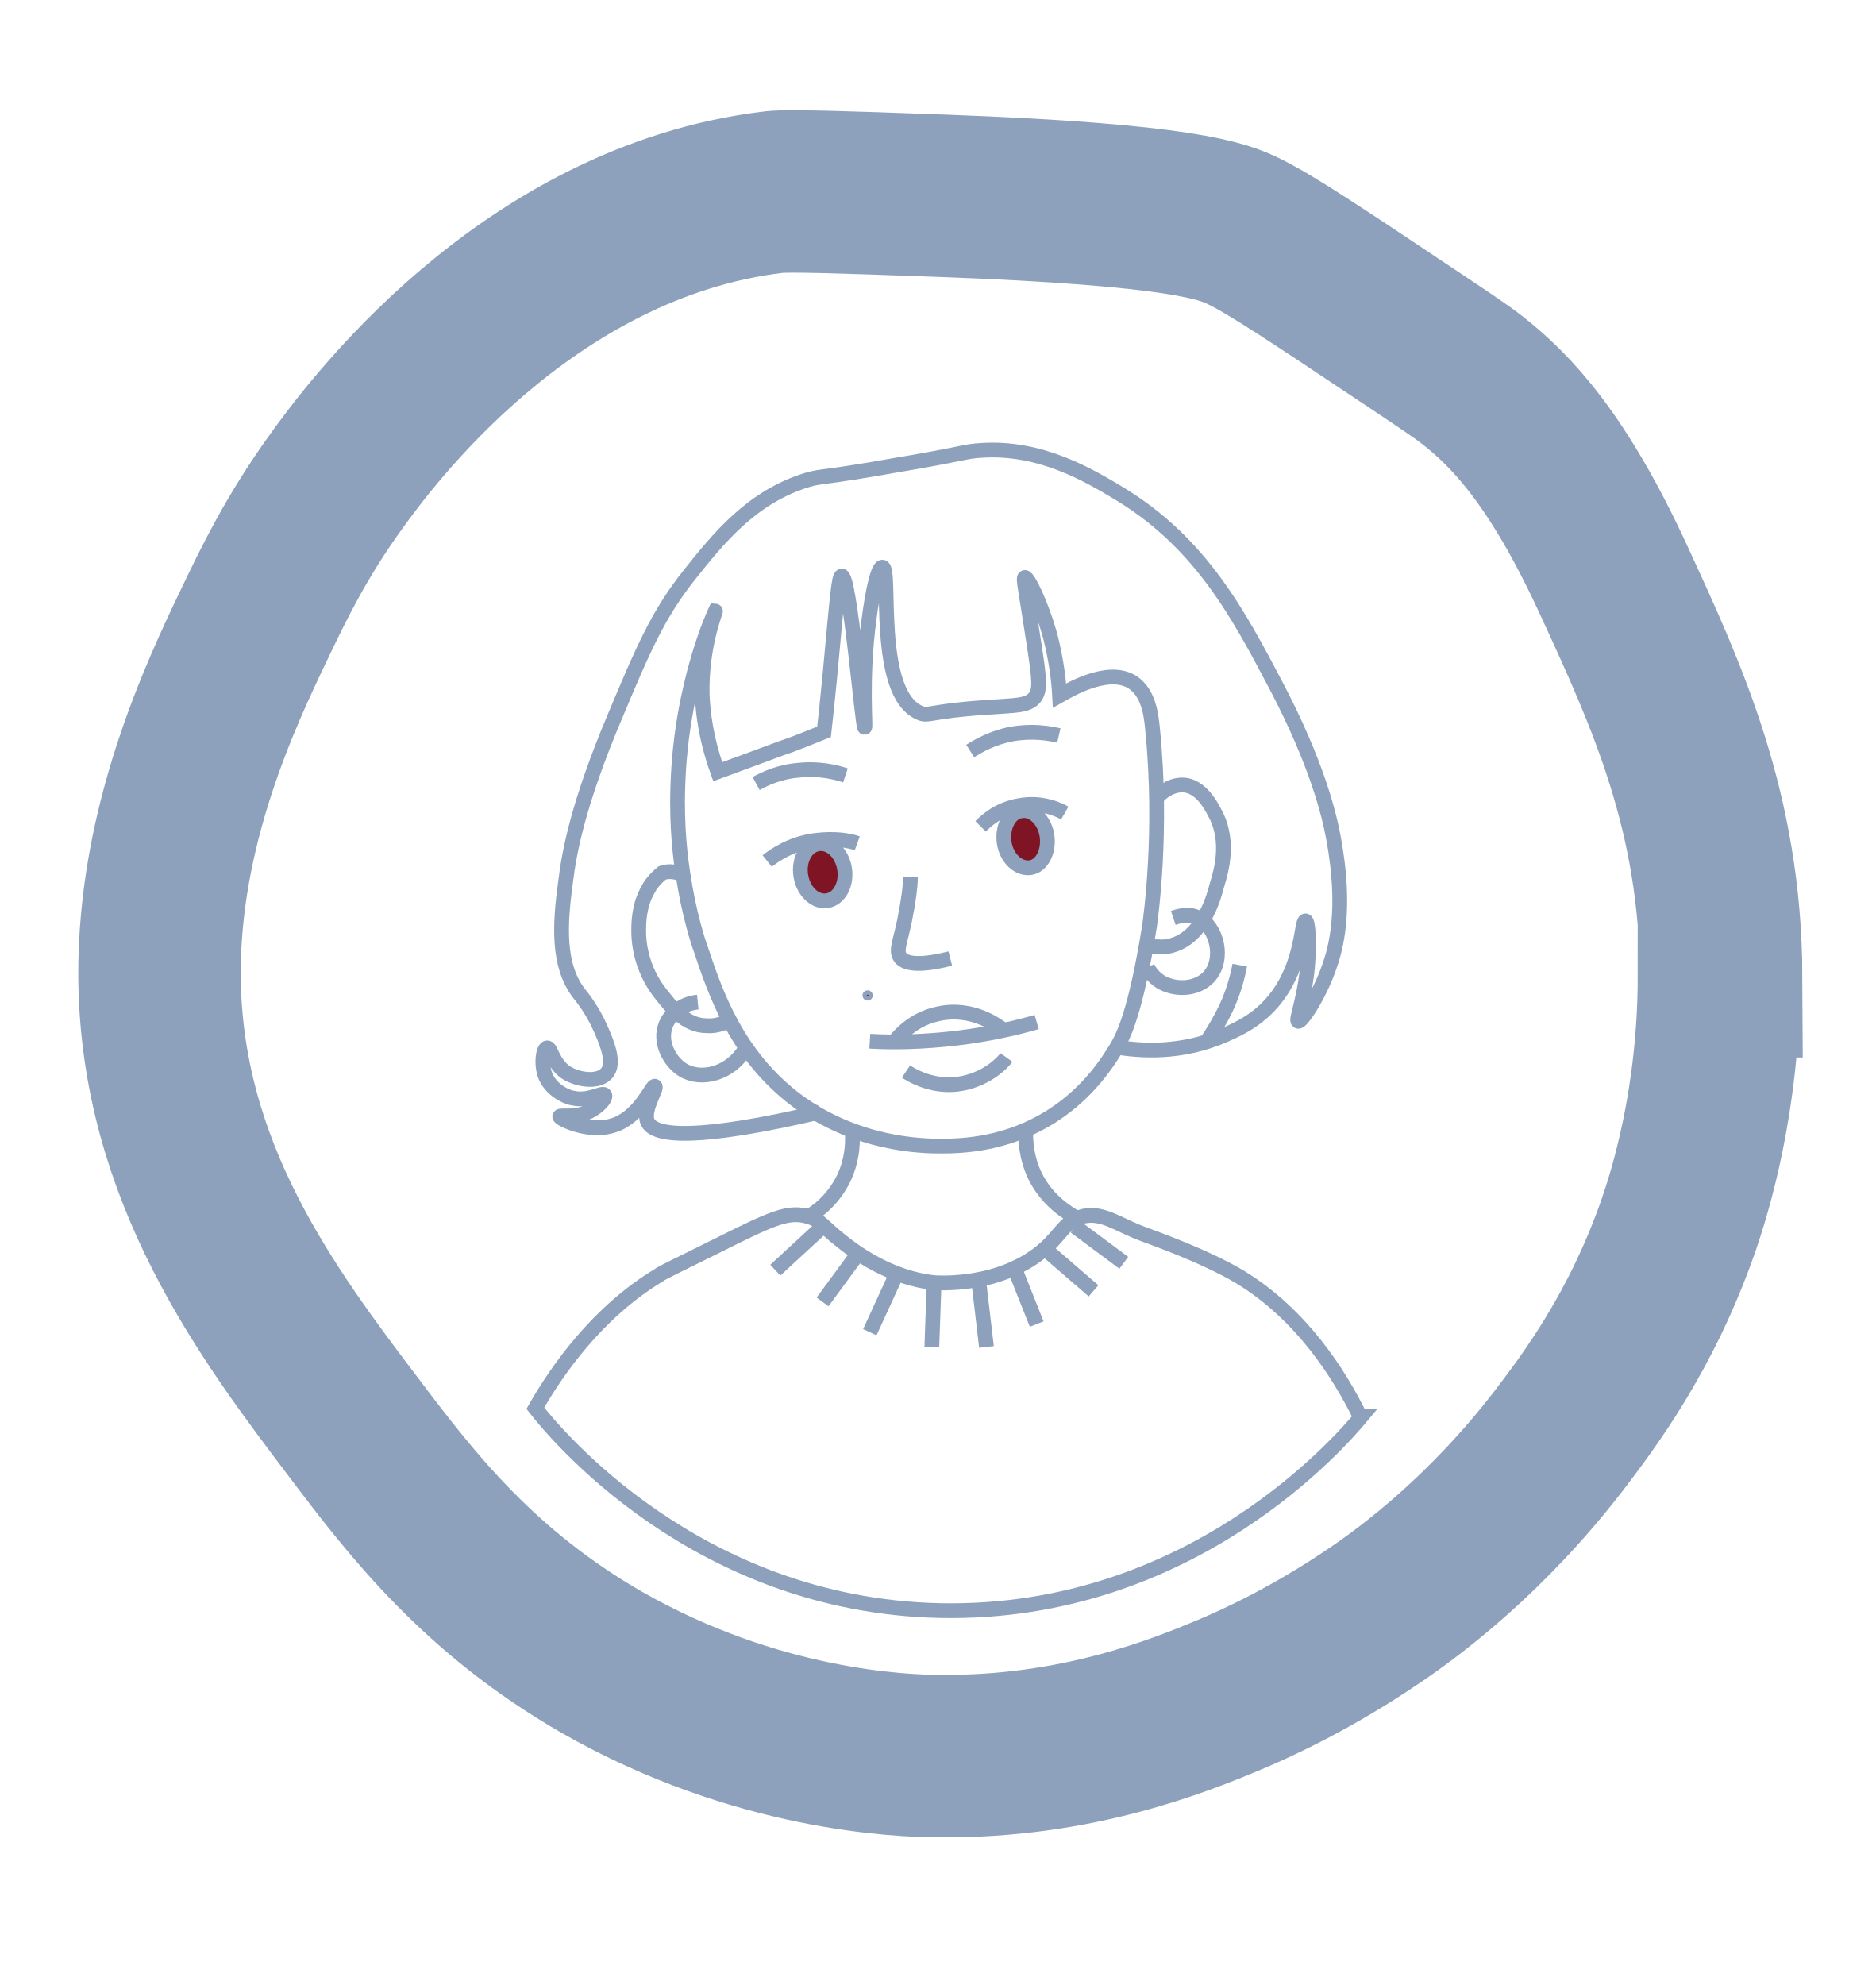
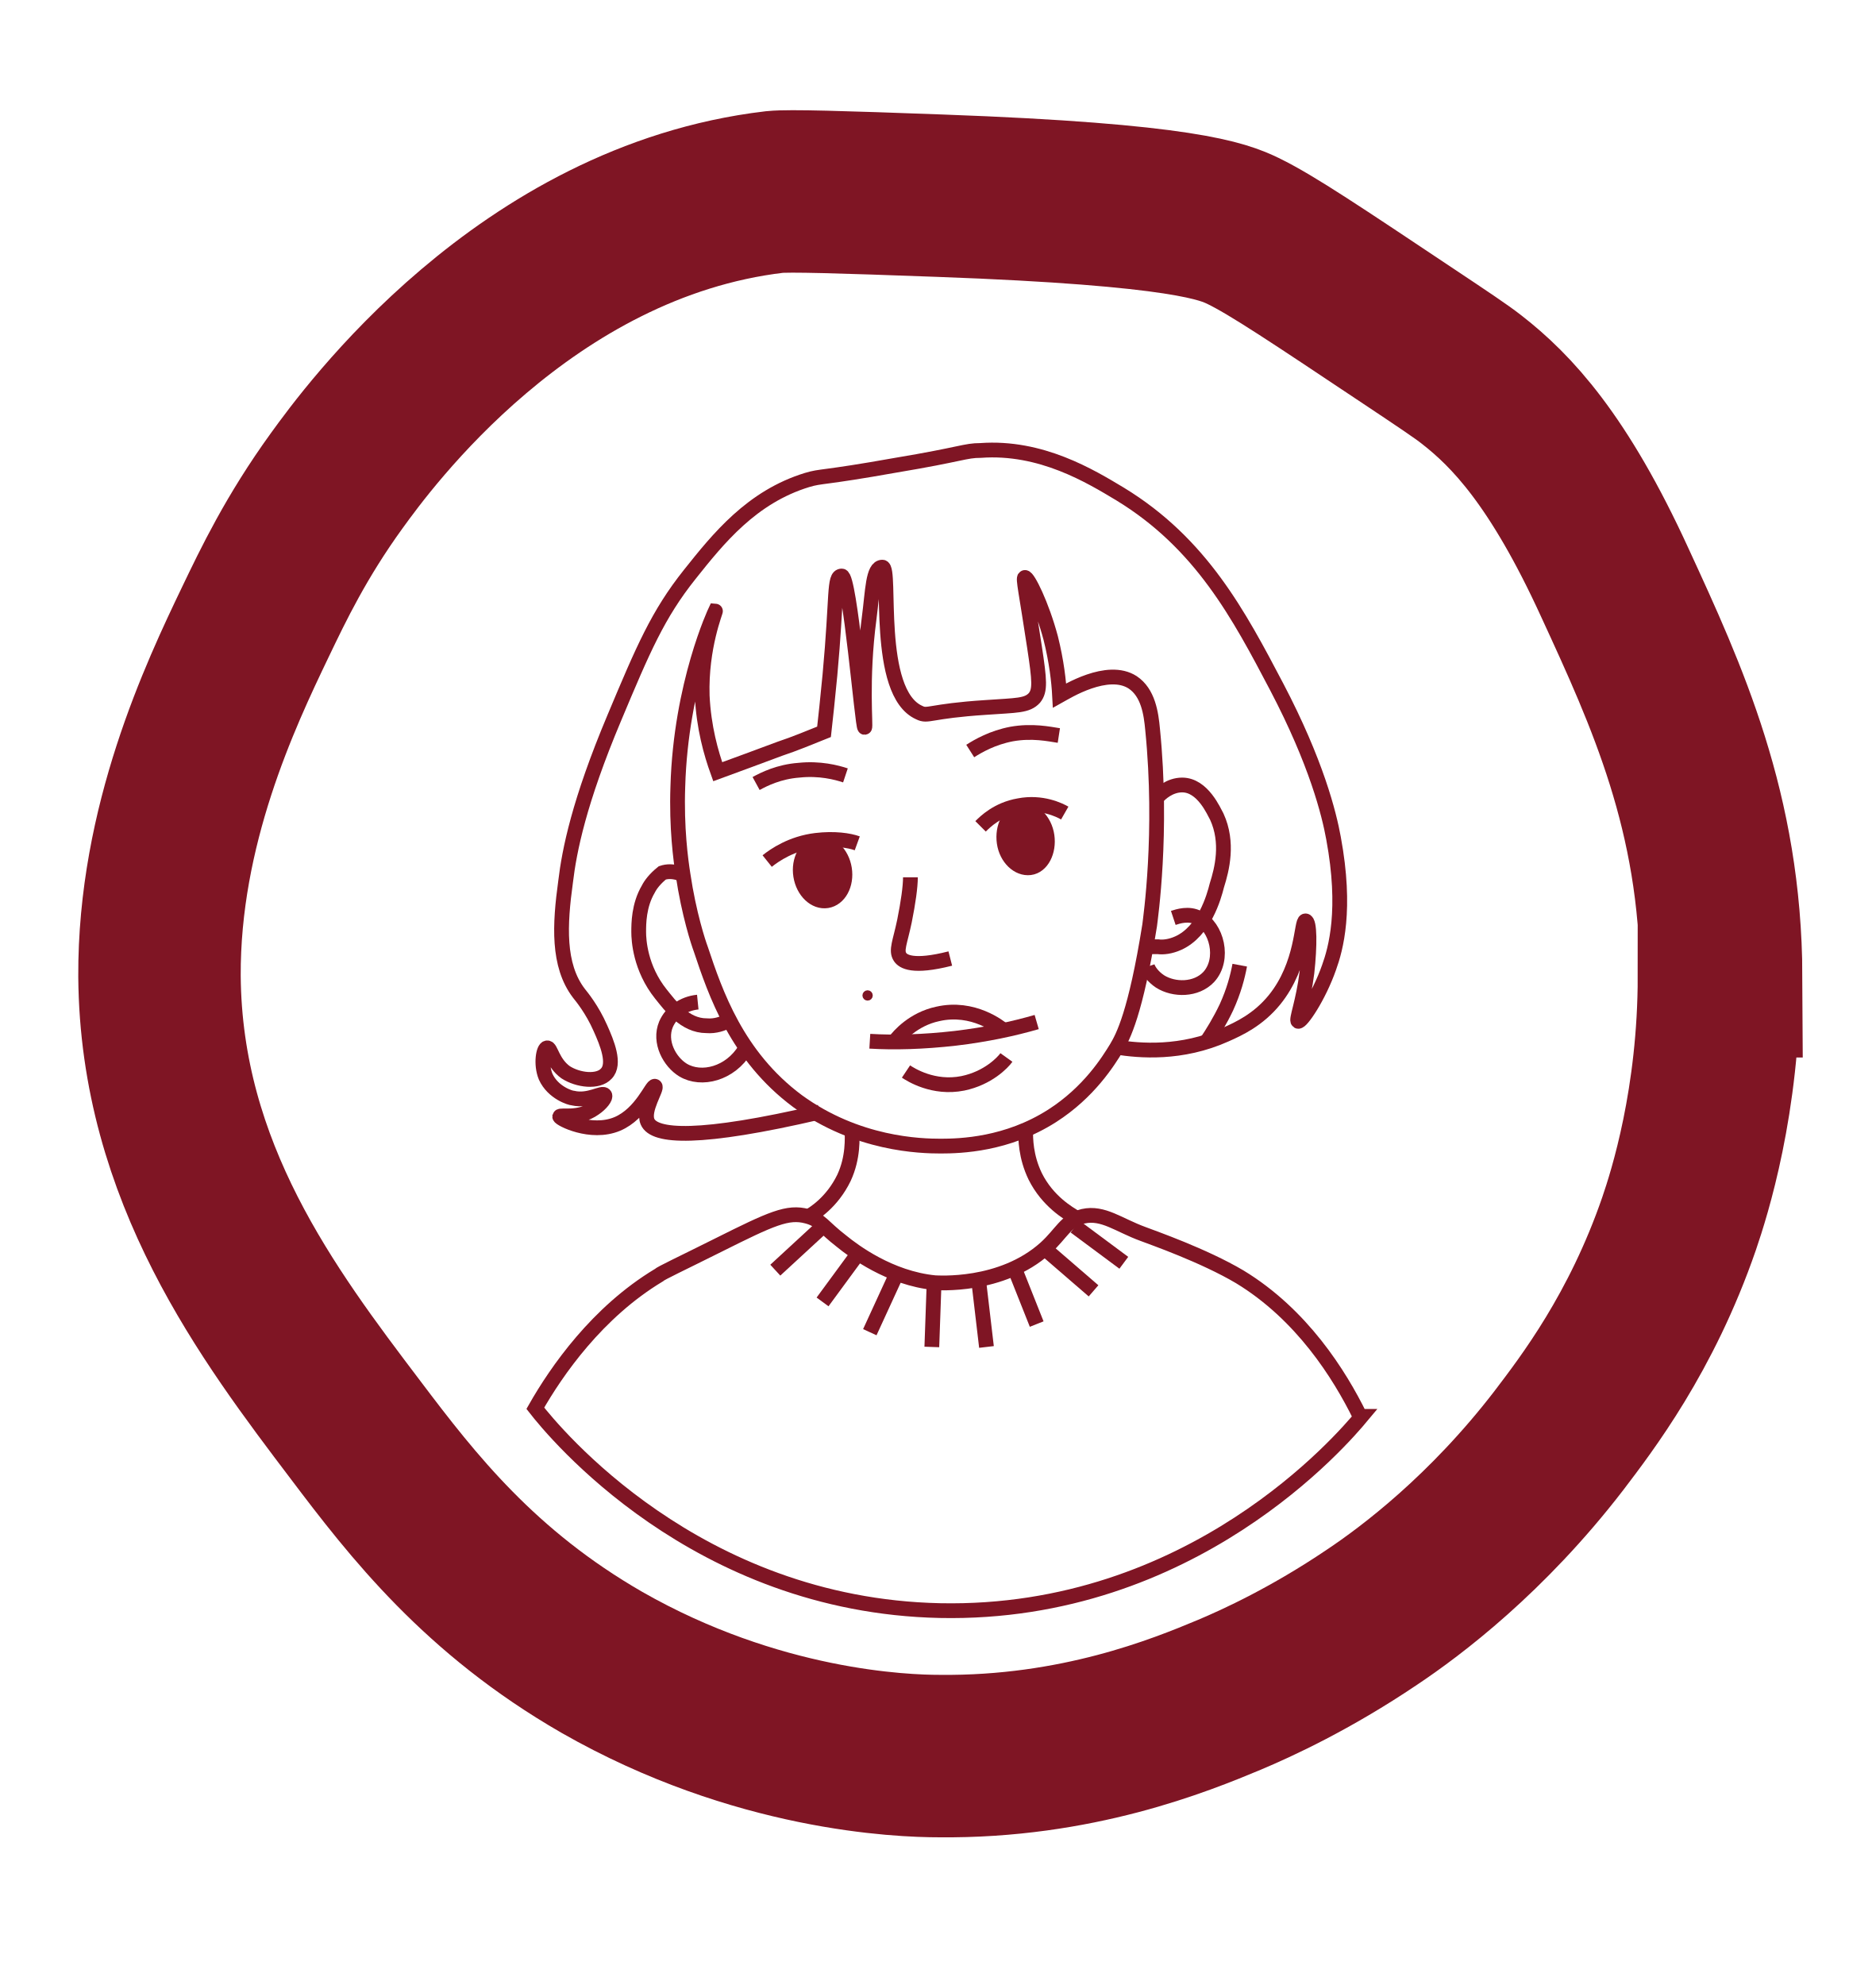
<svg xmlns="http://www.w3.org/2000/svg" id="Lag_1" version="1.1" viewBox="0 0 254 268.8">
  <defs>
    <style>
      .st0 {
        stroke-width: 22px;
      }

+       .st0, .st1 {
+         fill: none;
+       }
+ 
      .st0, .st1, .st2, .st3, .st4 {
-         stroke: #8da1bd;
+         stroke: #7f1524;
      }

      .st0, .st1, .st3, .st4 {
        stroke-miterlimit: 10;
      }

-       .st0, .st4 {
-         fill: none;
-       }
- 
-       .st1, .st2, .st3 {
-         fill: #7f1524;
-       }
- 
-       .st1, .st4 {
+       .st1, .st3 {
        stroke-width: 2px;
      }

      .st2 {
        stroke-miterlimit: 10;
        stroke-width: 2px;
      }

-       .st3 {
+       .st2, .st3, .st4 {
+         fill: #7f1524;
+       }
+ 
+       .st4 {
        stroke-width: .8px;
      }
    </style>
  </defs>
-   <path class="st0" d="M232.8,132.2c0,16.9-4,29.4-5.4,33.5-5.1,14.8-12.5,24.4-16.3,29.4-9.7,12.6-19.9,20.3-25.3,23.9-8.3,5.6-15.5,8.9-19.3,10.5-6.7,2.8-20.7,8.5-39.3,8.3-5,0-24.7-.7-45.7-12.7-16.5-9.5-25.6-21.2-33.3-31.4-11.9-15.7-26.4-34.9-26.6-61.5-.1-20.4,8.2-38,13-48,2.4-5,5.5-11.5,11-19.1,4.2-5.8,25.5-35.1,59.3-39.1,2-.2,8.8,0,22.4.5,33.1,1.2,38.4,3.5,41.1,4.8,3.9,1.9,10,6,22.3,14.2,4.8,3.2,7.2,4.8,8.6,5.9,5.4,4.2,11.8,10.9,19.4,27.5,7.1,15.4,14.3,31.1,14.4,53.3h-.3Z" />
-   <path class="st4" d="M91.8,106.5c-.2,5.6.4,10,.7,11.9.8,5.4,2.1,9.3,2.4,10.1,2,6,4.9,14.5,13.1,20.6,8.1,5.9,16.7,6.1,19.4,6.1,3,0,9-.2,15.1-4.1,5-3.2,7.6-7.4,8.7-9.2.9-1.5,2.6-4.7,4.5-16.6.1-.9,1.8-12.5.4-26.5-.2-2.2-.6-5-2.7-6.4-3.4-2.2-9,1.3-9.9,1.8-.1-1.9-.4-4.6-1.2-7.8-1.2-4.5-3.1-8.3-3.5-8.2-.3,0,.2,2.1,1.3,9.4.7,4.6.8,5.9,0,6.9-1,1.1-2.4,1-6.6,1.3-7.7.5-7.8,1.3-9,.7-6.1-2.7-3.7-19.7-5-19.7-.6,0-1.3,3.2-1.8,7-1.1,8.3-.4,14.7-.6,14.7-.3,0-2-20.5-3.1-20.5-.4,0-.6,2.6-1.6,13.4-.3,3.2-.6,5.9-.8,7.7-2,.8-3.9,1.6-6,2.3-2.9,1.1-5.7,2.1-8.4,3.1-.9-2.5-1.9-6-2.1-10.3-.2-6.6,1.9-11.5,1.8-11.5,0,0-4.7,9.9-5.1,23.8h0Z" />
-   <path class="st4" d="M98.5,138.3c-.6.3-1.6.7-2.8.6-3,0-4.9-2.7-6.2-4.3-2.8-3.5-3-7.3-3-8.4,0-1.2,0-3.6,1.3-5.8.3-.6.9-1.4,1.9-2.2h0c.6-.2,1.5-.3,2.7.2" />
-   <path class="st4" d="M94.5,135.7c-2,.2-3.6,1.4-4.3,3-1,2.4.5,5.1,2.3,6.2,2.5,1.5,6.4.5,8.4-2.8" />
-   <path class="st4" d="M156.7,108c.4-.5,1.7-1.7,3.4-1.7,2.8,0,4.3,3.6,4.7,4.3,1.6,3.5.7,7.1,0,9.3-.4,1.6-1.7,6.2-5.2,7.8-1.1.5-2.1.6-2.8.5h-1.1" />
-   <path class="st4" d="M158.9,124.3c.6-.2,2.1-.7,3.4,0,2.5,1.2,3.6,5.6,1.4,8-1.7,1.8-4.7,1.8-6.6.6-.9-.6-1.5-1.4-1.7-2" />
+   <path class="st0" d="M232.8,132.2c0,16.9-4,29.4-5.4,33.5-5.1,14.8-12.5,24.4-16.3,29.4-9.7,12.6-19.9,20.3-25.3,23.9-8.3,5.6-15.5,8.9-19.3,10.5-6.7,2.8-20.7,8.5-39.3,8.3-5,0-24.7-.7-45.7-12.7-16.5-9.5-25.6-21.2-33.3-31.4-11.9-15.7-26.4-34.9-26.6-61.5-.1-20.4,8.2-38,13-48,2.4-5,5.5-11.5,11-19.1,4.2-5.8,25.5-35.1,59.3-39.1,2-.2,8.8,0,22.4.5,33.1,1.2,38.4,3.5,41.1,4.8,3.9,1.9,10,6,22.3,14.2,4.8,3.2,7.2,4.8,8.6,5.9,5.4,4.2,11.8,10.9,19.4,27.5,7.1,15.4,14.3,31.1,14.4,53.3h-.3,0Z" />
+   <path class="st1" d="M91.8,106.5c-.2,5.6.4,10,.7,11.9.8,5.4,2.1,9.3,2.4,10.1,2,6,4.9,14.5,13.1,20.6,8.1,5.9,16.7,6.1,19.4,6.1s9-.2,15.1-4.1c5-3.2,7.6-7.4,8.7-9.2.9-1.5,2.6-4.7,4.5-16.6.1-.9,1.8-12.5.4-26.5-.2-2.2-.6-5-2.7-6.4-3.4-2.2-9,1.3-9.9,1.8-.1-1.9-.4-4.6-1.2-7.8-1.2-4.5-3.1-8.3-3.5-8.2-.3,0,.2,2.1,1.3,9.4.7,4.6.8,5.9,0,6.9-1,1.1-2.4,1-6.6,1.3-7.7.5-7.8,1.3-9,.7-6.1-2.7-3.7-19.7-5-19.7s-1.3,3.2-1.8,7c-1.1,8.3-.4,14.7-.6,14.7-.3,0-2-20.5-3.1-20.5s-.6,2.6-1.6,13.4c-.3,3.2-.6,5.9-.8,7.7-2,.8-3.9,1.6-6,2.3-2.9,1.1-5.7,2.1-8.4,3.1-.9-2.5-1.9-6-2.1-10.3-.2-6.6,1.9-11.5,1.8-11.5,0,0-4.7,9.9-5.1,23.8h0Z" />
+   <path class="st1" d="M98.5,138.3c-.6.3-1.6.7-2.8.6-3,0-4.9-2.7-6.2-4.3-2.8-3.5-3-7.3-3-8.4s0-3.6,1.3-5.8c.3-.6.9-1.4,1.9-2.2h0c.6-.2,1.5-.3,2.7.2" />
+   <path class="st1" d="M94.5,135.7c-2,.2-3.6,1.4-4.3,3-1,2.4.5,5.1,2.3,6.2,2.5,1.5,6.4.5,8.4-2.8" />
+   <path class="st1" d="M156.7,108c.4-.5,1.7-1.7,3.4-1.7,2.8,0,4.3,3.6,4.7,4.3,1.6,3.5.7,7.1,0,9.3-.4,1.6-1.7,6.2-5.2,7.8-1.1.5-2.1.6-2.8.5h-1.1" />
+   <path class="st1" d="M158.9,124.3c.6-.2,2.1-.7,3.4,0,2.5,1.2,3.6,5.6,1.4,8-1.7,1.8-4.7,1.8-6.6.6-.9-.6-1.5-1.4-1.7-2" />
  <g>
-     <path class="st4" d="M117.8,141c3.3.2,7.2.1,11.6-.4,4.2-.5,7.9-1.3,11-2.2" />
-     <path class="st4" d="M122.7,145.1c.6.4,3.7,2.4,7.7,1.6,3.4-.7,5.4-2.8,5.9-3.5" />
-     <path class="st4" d="M135.9,139.5c-.5-.4-4.1-3.3-8.9-2.2-3.3.7-5.3,3-5.8,3.7" />
+     <path class="st1" d="M117.8,141c3.3.2,7.2.1,11.6-.4,4.2-.5,7.9-1.3,11-2.2" />
+     <path class="st1" d="M122.7,145.1c.6.4,3.7,2.4,7.7,1.6,3.4-.7,5.4-2.8,5.9-3.5" />
+     <path class="st1" d="M135.9,139.5c-.5-.4-4.1-3.3-8.9-2.2-3.3.7-5.3,3-5.8,3.7" />
  </g>
-   <path class="st4" d="M123.3,118.8c0,1.3-.3,3.4-.8,5.9-.6,2.9-1.2,4-.6,4.9.4.6,1.7,1.5,6.8.2" />
-   <ellipse class="st2" cx="111.42" cy="118.12" rx="3" ry="3.9" transform="translate(-17.11 18.88) rotate(-9)" />
-   <path class="st1" d="M141.8,113.2c.3,2.1-.7,4.1-2.3,4.3s-3.2-1.3-3.5-3.4.7-4.1,2.3-4.3c1.6-.3,3.2,1.3,3.5,3.4Z" />
-   <path class="st4" d="M103.9,116.6c1-.8,3.3-2.4,6.6-2.8,2.5-.3,4.5,0,5.6.4" />
-   <path class="st4" d="M132.8,111.9c.6-.6,2.3-2.3,5.2-2.8,3.1-.6,5.5.6,6.2,1" />
-   <path class="st4" d="M102.4,106.1c1.1-.6,3.1-1.6,5.8-1.8,2.8-.3,5.1.3,6.3.7" />
-   <path class="st4" d="M131.4,101.7c1.1-.7,3-1.8,5.6-2.3,2.8-.5,5.1-.1,6.4.2" />
-   <path class="st4" d="M184.2,191.8c-2.8-5.7-7.9-13.8-16.3-18.9-4.9-2.9-11.8-5.3-13.1-5.8-3.3-1.2-5.4-3-8.1-2.4-2.4.6-2.9,2.3-5.1,4.3-6,5.4-14.7,4.7-15,4.7-6.1-.6-11-4.3-12.6-5.6-2.6-2-2.8-2.9-4.7-3.4-2.6-.7-4.8.3-12,3.9-5.2,2.6-7.8,3.8-8.1,4.1-8.3,5-13.8,12.9-16.7,18,2.5,3.2,21.7,26.7,54.8,27.4,34.2.7,54.6-23.3,57.1-26.3h-.2Z" />
-   <path class="st4" d="M105,172l6.4-5.9-6.4,5.9Z" />
-   <path class="st4" d="M111.4,176.3l4.7-6.4-4.7,6.4Z" />
-   <path class="st4" d="M117.8,180.4l3.4-7.4-3.4,7.4Z" />
-   <path class="st4" d="M126.2,182.4l.3-8.5-.3,8.5Z" />
-   <path class="st4" d="M133.6,182.4l-1-8.5,1,8.5Z" />
-   <path class="st4" d="M140.4,179.3l-2.9-7.3,2.9,7.3Z" />
-   <path class="st4" d="M148.1,174.8l-6.6-5.7,6.6,5.7Z" />
-   <path class="st4" d="M152.2,171l-6.6-4.9,6.6,4.9Z" />
-   <path class="st4" d="M151.2,141.8c3.1.5,8.8,1,14.8-1.7,1.8-.8,4.4-2,6.6-4.7,3.9-4.8,3.6-10.7,4.2-10.7.4,0,.6,3.4.2,7-.5,4-1.5,6.4-1.2,6.6.4.2,2.8-3.3,4.2-7.3.9-2.5,2.4-7.8.6-17.5-.6-3.3-2.3-10.2-7.7-20.5-5.1-9.7-10.2-19.4-21.2-26.1-4-2.4-10.7-6.5-18.9-5.9-2.1.1-2.5.5-11.5,2-10.1,1.8-10,1.4-12,2-7.5,2.3-12,7.9-15.9,12.8-4.3,5.4-6.3,10.1-10.2,19.4-4.8,11.4-6.1,18-6.6,22.2-.8,5.8-1.1,11.3,1.8,15.1.4.5,1.8,2.2,2.9,4.7.9,2,2.1,4.9.8,6.2-1.1,1.2-3.8.9-5.5-.2-1.8-1.3-2-3.4-2.5-3.3-.5,0-.9,2.2-.2,3.9,1,2.2,3.4,2.9,3.7,2.9,2.2.5,4-.9,4.3-.4.2.3-.5,1.2-1.4,1.8-2.1,1.5-4.6.8-4.7,1.1,0,.3,4.2,2.5,7.8,1,3.3-1.4,4.7-5.3,5.1-5.1s-1.7,3.2-1,4.8c.9,2.1,7,2.5,23.3-1.3" />
-   <path class="st4" d="M167.9,130.7c-.3,1.6-.8,3.5-1.8,5.7-.9,1.9-1.9,3.5-2.7,4.7" />
-   <path class="st4" d="M115.4,153c.1,1.1.2,3.7-1.1,6.5-1.6,3.3-4.1,4.9-5.1,5.4" />
-   <path class="st4" d="M138.9,153c0,1.2,0,3.6,1.3,6.3,1.7,3.4,4.5,5,5.5,5.6" />
-   <circle class="st3" cx="117.5" cy="134.8" r=".3" />
-   <path class="st4" d="M106.5,123" />
+   <path class="st1" d="M123.3,118.8c0,1.3-.3,3.4-.8,5.9-.6,2.9-1.2,4-.6,4.9.4.6,1.7,1.5,6.8.2" />
+   <ellipse class="st2" cx="111.4" cy="118.1" rx="3" ry="3.9" transform="translate(-17.1 18.9) rotate(-9)" />
+   <path class="st3" d="M141.8,113.2c.3,2.1-.7,4.1-2.3,4.3s-3.2-1.3-3.5-3.4.7-4.1,2.3-4.3c1.6-.3,3.2,1.3,3.5,3.4Z" />
+   <path class="st1" d="M103.9,116.6c1-.8,3.3-2.4,6.6-2.8,2.5-.3,4.5,0,5.6.4" />
+   <path class="st1" d="M132.8,111.9c.6-.6,2.3-2.3,5.2-2.8,3.1-.6,5.5.6,6.2,1" />
+   <path class="st1" d="M102.4,106.1c1.1-.6,3.1-1.6,5.8-1.8,2.8-.3,5.1.3,6.3.7" />
+   <path class="st1" d="M131.4,101.7c1.1-.7,3-1.8,5.6-2.3,2.8-.5,5.1,0,6.4.2" />
+   <path class="st1" d="M184.2,191.8c-2.8-5.7-7.9-13.8-16.3-18.9-4.9-2.9-11.8-5.3-13.1-5.8-3.3-1.2-5.4-3-8.1-2.4-2.4.6-2.9,2.3-5.1,4.3-6,5.4-14.7,4.7-15,4.7-6.1-.6-11-4.3-12.6-5.6-2.6-2-2.8-2.9-4.7-3.4-2.6-.7-4.8.3-12,3.9-5.2,2.6-7.8,3.8-8.1,4.1-8.3,5-13.8,12.9-16.7,18,2.5,3.2,21.7,26.7,54.8,27.4,34.2.7,54.6-23.3,57.1-26.3h-.2Z" />
+   <path class="st1" d="M105,172l6.4-5.9-6.4,5.9Z" />
+   <path class="st1" d="M111.4,176.3l4.7-6.4-4.7,6.4Z" />
+   <path class="st1" d="M117.8,180.4l3.4-7.4-3.4,7.4Z" />
+   <path class="st1" d="M126.2,182.4l.3-8.5-.3,8.5Z" />
+   <path class="st1" d="M133.6,182.4l-1-8.5,1,8.5Z" />
+   <path class="st1" d="M140.4,179.3l-2.9-7.3,2.9,7.3Z" />
+   <path class="st1" d="M148.1,174.8l-6.6-5.7,6.6,5.7Z" />
+   <path class="st1" d="M152.2,171l-6.6-4.9,6.6,4.9Z" />
+   <path class="st1" d="M151.2,141.8c3.1.5,8.8,1,14.8-1.7,1.8-.8,4.4-2,6.6-4.7,3.9-4.8,3.6-10.7,4.2-10.7s.6,3.4.2,7c-.5,4-1.5,6.4-1.2,6.6.4.2,2.8-3.3,4.2-7.3.9-2.5,2.4-7.8.6-17.5-.6-3.3-2.3-10.2-7.7-20.5-5.1-9.7-10.2-19.4-21.2-26.1-4-2.4-10.7-6.5-18.9-5.9-2.1,0-2.5.5-11.5,2-10.1,1.8-10,1.4-12,2-7.5,2.3-12,7.9-15.9,12.8-4.3,5.4-6.3,10.1-10.2,19.4-4.8,11.4-6.1,18-6.6,22.2-.8,5.8-1.1,11.3,1.8,15.1.4.5,1.8,2.2,2.9,4.7.9,2,2.1,4.9.8,6.2-1.1,1.2-3.8.9-5.5-.2-1.8-1.3-2-3.4-2.5-3.3-.5,0-.9,2.2-.2,3.9,1,2.2,3.4,2.9,3.7,2.9,2.2.5,4-.9,4.3-.4.2.3-.5,1.2-1.4,1.8-2.1,1.5-4.6.8-4.7,1.1,0,.3,4.2,2.5,7.8,1,3.3-1.4,4.7-5.3,5.1-5.1s-1.7,3.2-1,4.8c.9,2.1,7,2.5,23.3-1.3" />
+   <path class="st1" d="M167.9,130.7c-.3,1.6-.8,3.5-1.8,5.7-.9,1.9-1.9,3.5-2.7,4.7" />
+   <path class="st1" d="M115.4,153c0,1.1.2,3.7-1.1,6.5-1.6,3.3-4.1,4.9-5.1,5.4" />
+   <path class="st1" d="M138.9,153c0,1.2,0,3.6,1.3,6.3,1.7,3.4,4.5,5,5.5,5.6" />
+   <circle class="st4" cx="117.5" cy="134.8" r=".3" />
+   <path class="st1" d="M106.5,123" />
</svg>
